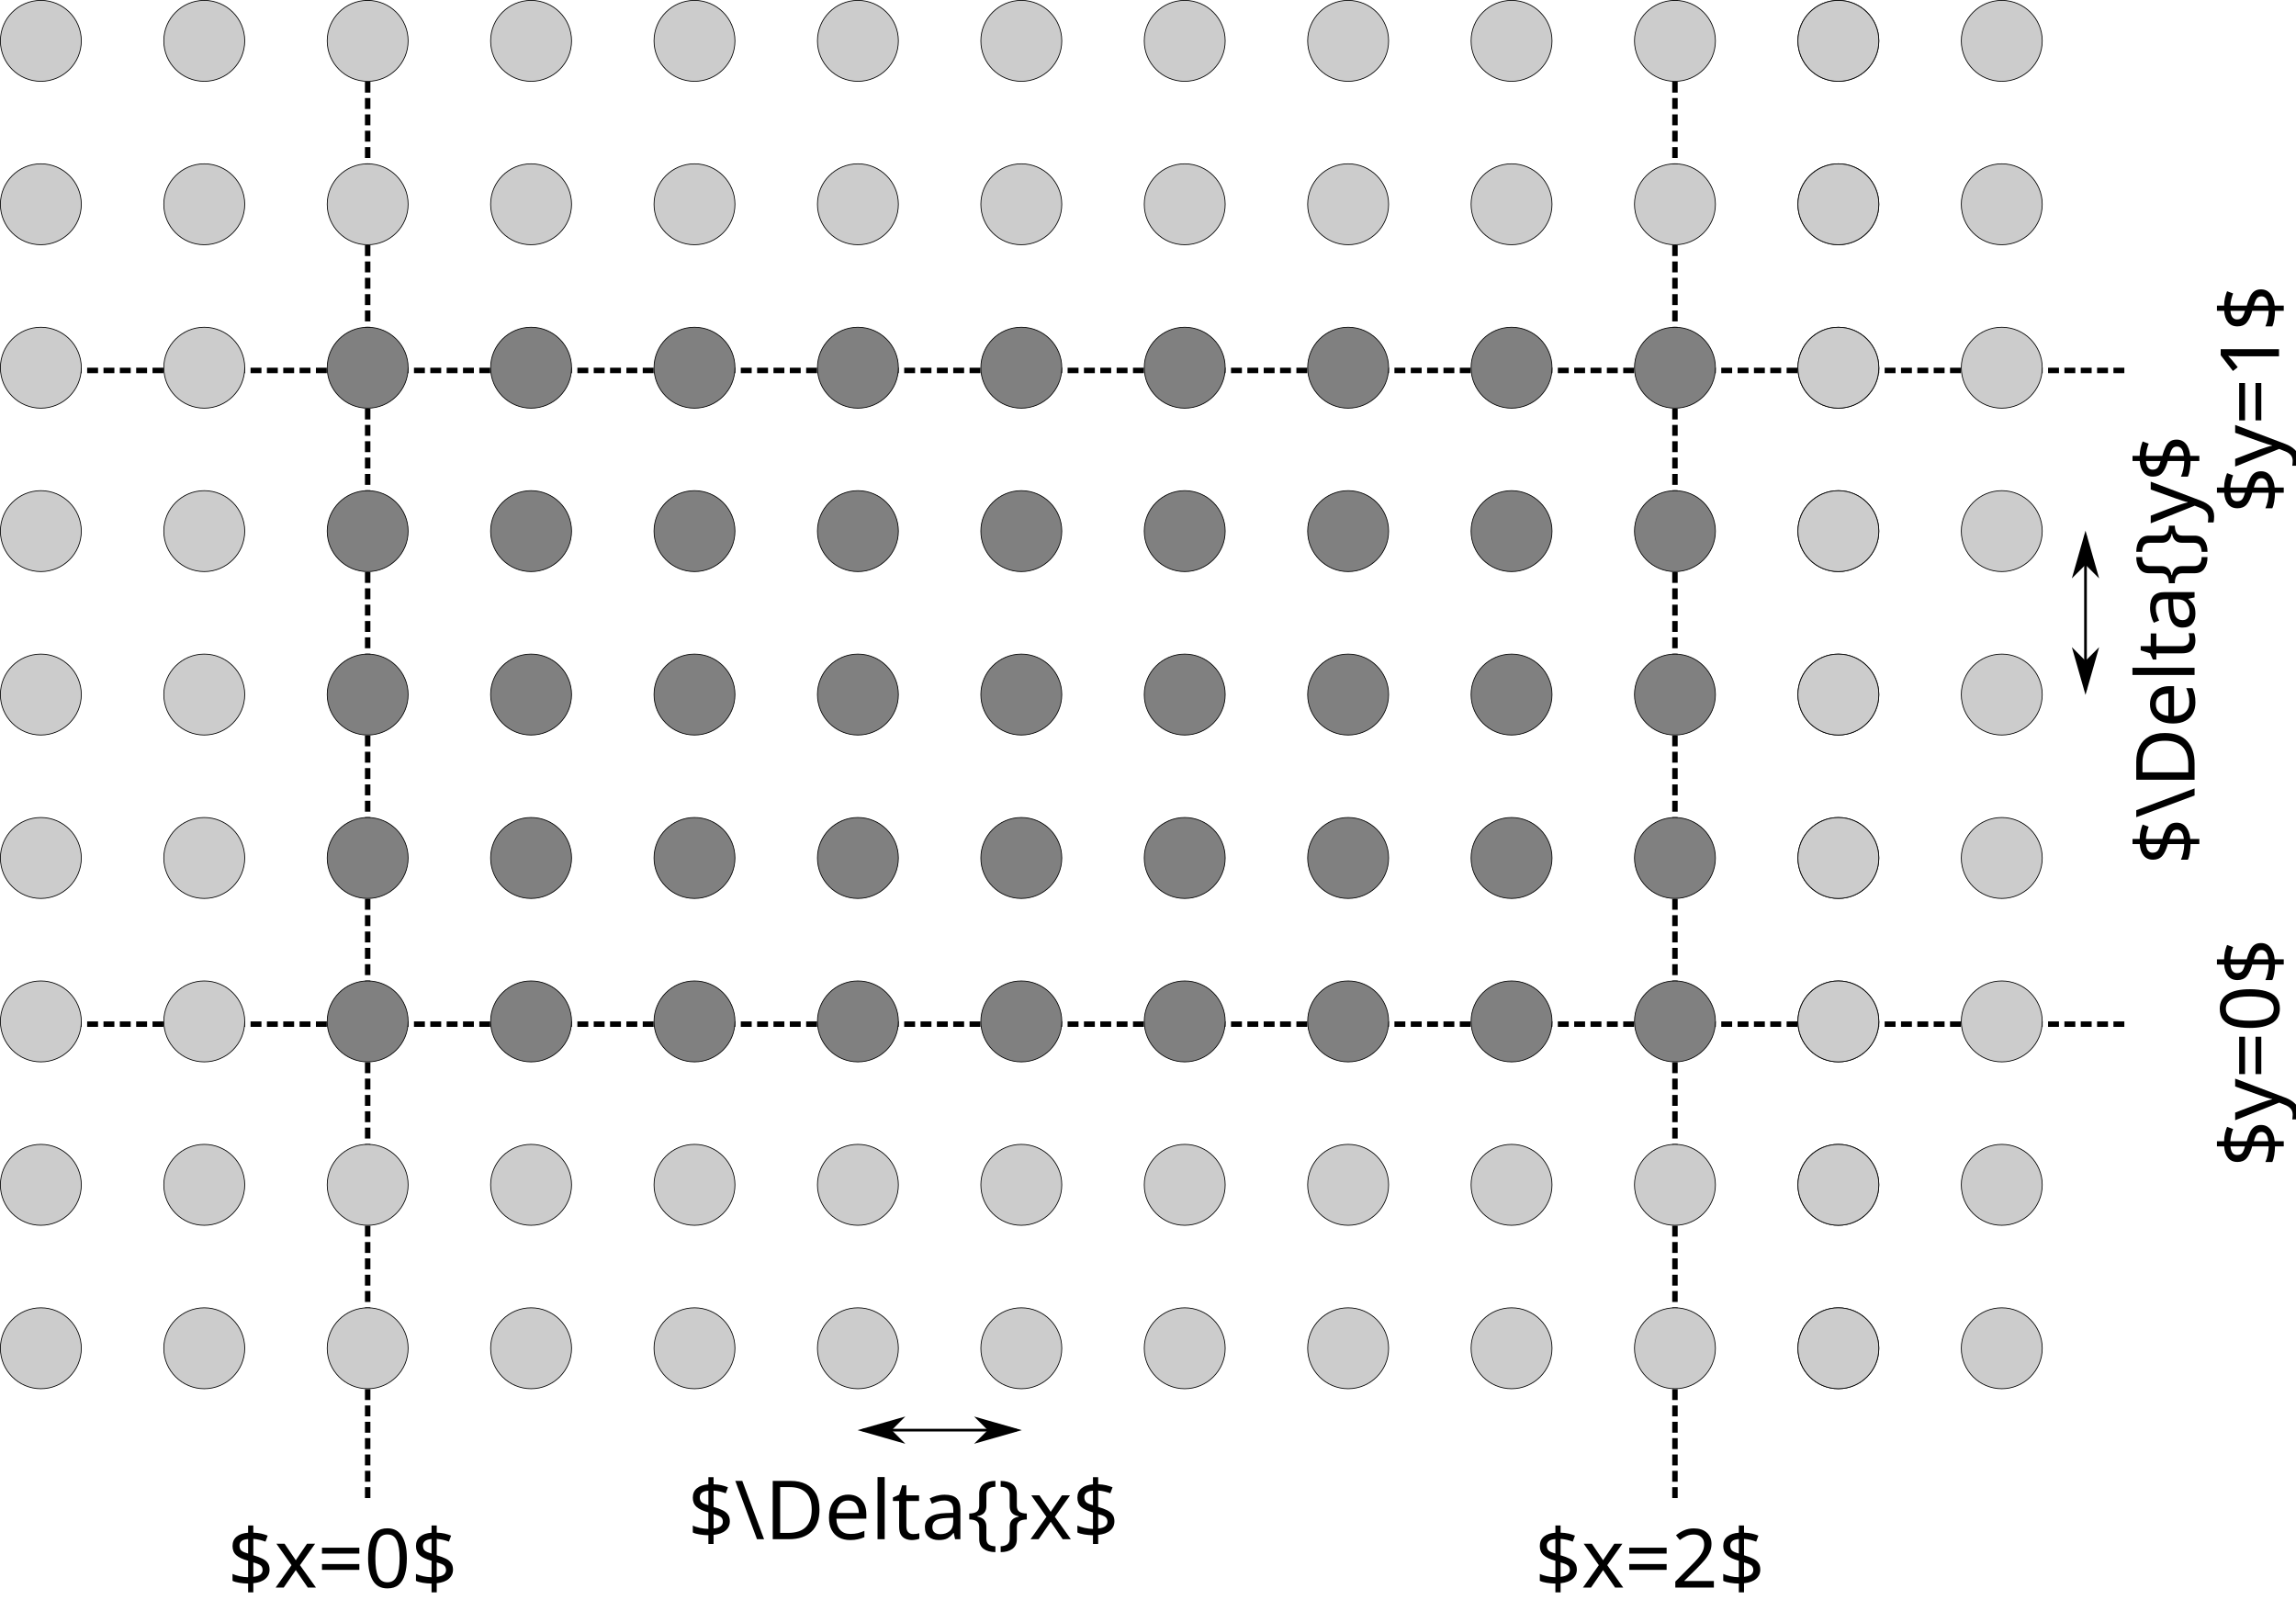
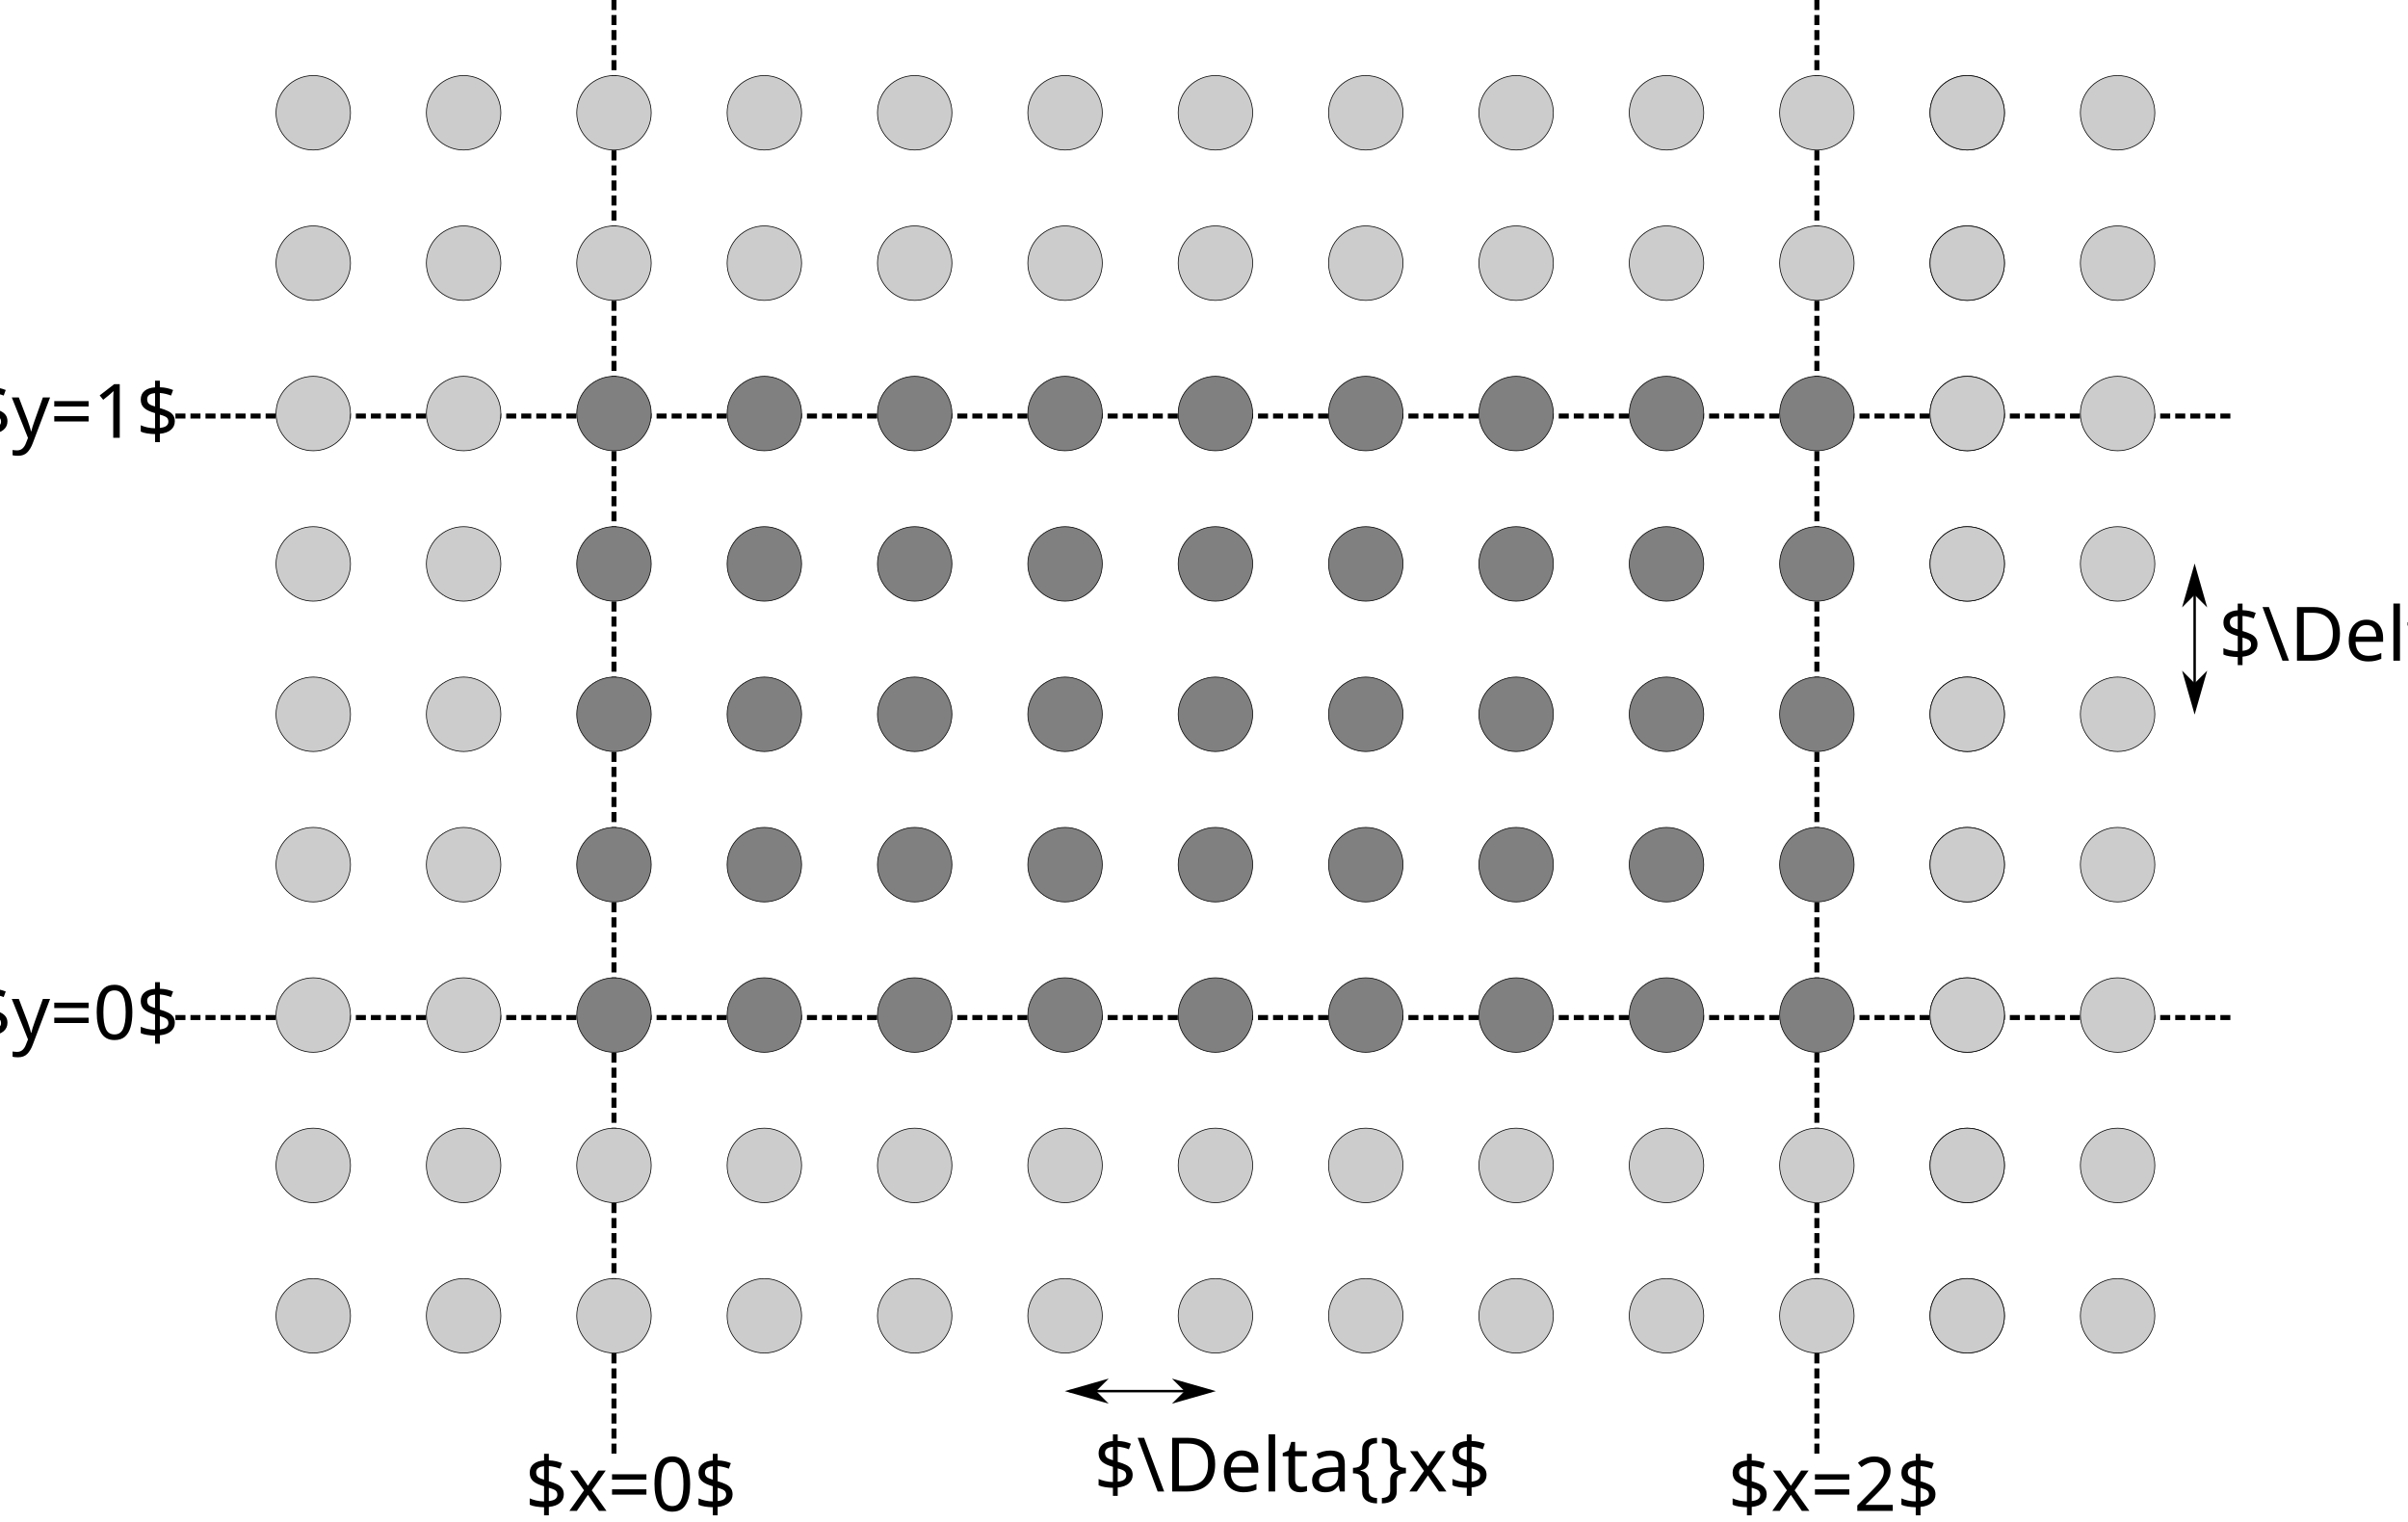
- <svg xmlns="http://www.w3.org/2000/svg" width="118.961mm" height="82.87mm" viewBox="0 0 421.516 293.633" id="svg2" version="1.1">
+ <svg xmlns="http://www.w3.org/2000/svg" width="135.591mm" height="85.692mm" viewBox="0 0 480.442 303.633" id="svg2" version="1.1">
  <defs id="defs4">
    <marker style="overflow:visible" id="marker5483" refX="0" refY="0" orient="auto">
      <path transform="matrix(-0.8,0,0,-0.8,-10,0)" style="fill:#000000;fill-opacity:1;fill-rule:evenodd;stroke:#000000;stroke-width:1pt;stroke-opacity:1" d="M 0,0 5,-5 -12.5,0 5,5 0,0 Z" id="path5485" />
    </marker>
    <marker style="overflow:visible" id="marker5455" refX="0" refY="0" orient="auto">
      <path transform="matrix(0.8,0,0,0.8,10,0)" style="fill:#000000;fill-opacity:1;fill-rule:evenodd;stroke:#000000;stroke-width:1pt;stroke-opacity:1" d="M 0,0 5,-5 -12.5,0 5,5 0,0 Z" id="path5457" />
    </marker>
    <marker orient="auto" refY="0" refX="0" id="Arrow1Lend" style="overflow:visible">
      <path id="path4444" d="M 0,0 5,-5 -12.5,0 5,5 0,0 Z" style="fill:#000000;fill-opacity:1;fill-rule:evenodd;stroke:#000000;stroke-width:1pt;stroke-opacity:1" transform="matrix(-0.8,0,0,-0.8,-10,0)" />
    </marker>
    <marker orient="auto" refY="0" refX="0" id="Arrow1Lstart" style="overflow:visible">
      <path id="path4441" d="M 0,0 5,-5 -12.5,0 5,5 0,0 Z" style="fill:#000000;fill-opacity:1;fill-rule:evenodd;stroke:#000000;stroke-width:1pt;stroke-opacity:1" transform="matrix(0.8,0,0,0.8,10,0)" />
    </marker>
  </defs>
-   <g id="layer2" transform="translate(-40,-57.36221)">
+   <g id="layer2" transform="translate(15,-42.3622)">
    <path style="fill:none;fill-rule:evenodd;stroke:#000000;stroke-width:1;stroke-linecap:butt;stroke-linejoin:miter;stroke-miterlimit:4;stroke-dasharray:2, 1;stroke-dashoffset:0;stroke-opacity:1" d="m 20,245.362 410,0" id="path4390" />
    <path id="path4394" d="m 20,125.362 410,0" style="fill:none;fill-rule:evenodd;stroke:#000000;stroke-width:1;stroke-linecap:butt;stroke-linejoin:miter;stroke-miterlimit:4;stroke-dasharray:2, 1;stroke-dashoffset:0;stroke-opacity:1" />
    <path id="path4396" d="m 107.5,42.362 0,290" style="fill:none;fill-rule:evenodd;stroke:#000000;stroke-width:1;stroke-linecap:butt;stroke-linejoin:miter;stroke-miterlimit:4;stroke-dasharray:2, 1;stroke-dashoffset:0;stroke-opacity:1" />
    <path style="fill:none;fill-rule:evenodd;stroke:#000000;stroke-width:1;stroke-linecap:butt;stroke-linejoin:miter;stroke-miterlimit:4;stroke-dasharray:2, 1;stroke-dashoffset:0;stroke-opacity:1" d="m 347.5,42.362 0,290" id="path4398" />
  </g>
-   <g id="layer1" transform="translate(-40,-57.36221)">
+   <g id="layer1" transform="translate(15,-42.3622)">
    <circle style="fill:#808080;fill-opacity:1;stroke:#000000;stroke-width:0.144" id="path3338" cx="137.5" cy="244.862" r="7.428" />
    <circle r="7.428" cy="244.862" cx="107.5" id="circle4140" style="fill:#808080;fill-opacity:1;stroke:#000000;stroke-width:0.144" />
    <circle r="7.428" cy="244.862" cx="167.5" id="circle4142" style="fill:#808080;fill-opacity:1;stroke:#000000;stroke-width:0.144" />
    <circle style="fill:#808080;fill-opacity:1;stroke:#000000;stroke-width:0.144" id="circle4144" cx="197.5" cy="244.862" r="7.428" />
    <circle r="7.428" cy="244.862" cx="227.5" id="circle4146" style="fill:#808080;fill-opacity:1;stroke:#000000;stroke-width:0.144" />
    <circle style="fill:#808080;fill-opacity:1;stroke:#000000;stroke-width:0.144" id="circle4148" cx="257.5" cy="244.862" r="7.428" />
    <circle r="7.428" cy="244.862" cx="287.5" id="circle4150" style="fill:#808080;fill-opacity:1;stroke:#000000;stroke-width:0.144" />
    <circle style="fill:#808080;fill-opacity:1;stroke:#000000;stroke-width:0.144" id="circle4152" cx="317.5" cy="244.862" r="7.428" />
    <circle r="7.428" cy="244.862" cx="347.5" id="circle4154" style="fill:#808080;fill-opacity:1;stroke:#000000;stroke-width:0.144" />
    <circle style="fill:#808080;fill-opacity:1;stroke:#000000;stroke-width:0.144" id="circle4156" cx="377.5" cy="244.862" r="7.428" />
    <circle r="7.428" cy="214.862" cx="137.5" id="circle4158" style="fill:#808080;fill-opacity:1;stroke:#000000;stroke-width:0.144" />
    <circle style="fill:#808080;fill-opacity:1;stroke:#000000;stroke-width:0.144" id="circle4160" cx="107.5" cy="214.862" r="7.428" />
    <circle style="fill:#808080;fill-opacity:1;stroke:#000000;stroke-width:0.144" id="circle4162" cx="167.5" cy="214.862" r="7.428" />
    <circle r="7.428" cy="214.862" cx="197.5" id="circle4164" style="fill:#808080;fill-opacity:1;stroke:#000000;stroke-width:0.144" />
    <circle style="fill:#808080;fill-opacity:1;stroke:#000000;stroke-width:0.144" id="circle4166" cx="227.5" cy="214.862" r="7.428" />
    <circle r="7.428" cy="214.862" cx="257.5" id="circle4168" style="fill:#808080;fill-opacity:1;stroke:#000000;stroke-width:0.144" />
    <circle style="fill:#808080;fill-opacity:1;stroke:#000000;stroke-width:0.144" id="circle4170" cx="287.5" cy="214.862" r="7.428" />
    <circle r="7.428" cy="214.862" cx="317.5" id="circle4172" style="fill:#808080;fill-opacity:1;stroke:#000000;stroke-width:0.144" />
    <circle style="fill:#808080;fill-opacity:1;stroke:#000000;stroke-width:0.144" id="circle4174" cx="347.5" cy="214.862" r="7.428" />
    <circle r="7.428" cy="214.862" cx="377.5" id="circle4176" style="fill:#808080;fill-opacity:1;stroke:#000000;stroke-width:0.144" />
    <circle style="fill:#808080;fill-opacity:1;stroke:#000000;stroke-width:0.144" id="circle4178" cx="137.5" cy="184.862" r="7.428" />
    <circle r="7.428" cy="184.862" cx="107.5" id="circle4180" style="fill:#808080;fill-opacity:1;stroke:#000000;stroke-width:0.144" />
    <circle r="7.428" cy="184.862" cx="167.5" id="circle4182" style="fill:#808080;fill-opacity:1;stroke:#000000;stroke-width:0.144" />
    <circle style="fill:#808080;fill-opacity:1;stroke:#000000;stroke-width:0.144" id="circle4184" cx="197.5" cy="184.862" r="7.428" />
    <circle r="7.428" cy="184.862" cx="227.5" id="circle4186" style="fill:#808080;fill-opacity:1;stroke:#000000;stroke-width:0.144" />
    <circle style="fill:#808080;fill-opacity:1;stroke:#000000;stroke-width:0.144" id="circle4188" cx="257.5" cy="184.862" r="7.428" />
    <circle r="7.428" cy="184.862" cx="287.5" id="circle4190" style="fill:#808080;fill-opacity:1;stroke:#000000;stroke-width:0.144" />
    <circle style="fill:#808080;fill-opacity:1;stroke:#000000;stroke-width:0.144" id="circle4192" cx="317.5" cy="184.862" r="7.428" />
    <circle r="7.428" cy="184.862" cx="347.5" id="circle4194" style="fill:#808080;fill-opacity:1;stroke:#000000;stroke-width:0.144" />
    <circle style="fill:#808080;fill-opacity:1;stroke:#000000;stroke-width:0.144" id="circle4196" cx="377.5" cy="184.862" r="7.428" />
    <circle r="7.428" cy="154.862" cx="137.5" id="circle4198" style="fill:#808080;fill-opacity:1;stroke:#000000;stroke-width:0.144" />
    <circle style="fill:#808080;fill-opacity:1;stroke:#000000;stroke-width:0.144" id="circle4200" cx="107.5" cy="154.862" r="7.428" />
    <circle style="fill:#808080;fill-opacity:1;stroke:#000000;stroke-width:0.144" id="circle4202" cx="167.5" cy="154.862" r="7.428" />
    <circle r="7.428" cy="154.862" cx="197.5" id="circle4204" style="fill:#808080;fill-opacity:1;stroke:#000000;stroke-width:0.144" />
    <circle style="fill:#808080;fill-opacity:1;stroke:#000000;stroke-width:0.144" id="circle4206" cx="227.5" cy="154.862" r="7.428" />
    <circle r="7.428" cy="154.862" cx="257.5" id="circle4208" style="fill:#808080;fill-opacity:1;stroke:#000000;stroke-width:0.144" />
    <circle style="fill:#808080;fill-opacity:1;stroke:#000000;stroke-width:0.144" id="circle4210" cx="287.5" cy="154.862" r="7.428" />
    <circle r="7.428" cy="154.862" cx="317.5" id="circle4212" style="fill:#808080;fill-opacity:1;stroke:#000000;stroke-width:0.144" />
    <circle style="fill:#808080;fill-opacity:1;stroke:#000000;stroke-width:0.144" id="circle4214" cx="347.5" cy="154.862" r="7.428" />
    <circle r="7.428" cy="154.862" cx="377.5" id="circle4216" style="fill:#808080;fill-opacity:1;stroke:#000000;stroke-width:0.144" />
    <circle style="fill:#808080;fill-opacity:1;stroke:#000000;stroke-width:0.144" id="circle4218" cx="137.5" cy="124.862" r="7.428" />
    <circle r="7.428" cy="124.862" cx="107.5" id="circle4220" style="fill:#808080;fill-opacity:1;stroke:#000000;stroke-width:0.144" />
    <circle r="7.428" cy="124.862" cx="167.5" id="circle4222" style="fill:#808080;fill-opacity:1;stroke:#000000;stroke-width:0.144" />
    <circle style="fill:#808080;fill-opacity:1;stroke:#000000;stroke-width:0.144" id="circle4224" cx="197.5" cy="124.862" r="7.428" />
    <circle r="7.428" cy="124.862" cx="227.5" id="circle4226" style="fill:#808080;fill-opacity:1;stroke:#000000;stroke-width:0.144" />
    <circle style="fill:#808080;fill-opacity:1;stroke:#000000;stroke-width:0.144" id="circle4228" cx="257.5" cy="124.862" r="7.428" />
    <circle r="7.428" cy="124.862" cx="287.5" id="circle4230" style="fill:#808080;fill-opacity:1;stroke:#000000;stroke-width:0.144" />
    <circle style="fill:#808080;fill-opacity:1;stroke:#000000;stroke-width:0.144" id="circle4232" cx="317.5" cy="124.862" r="7.428" />
    <circle r="7.428" cy="124.862" cx="347.5" id="circle4234" style="fill:#808080;fill-opacity:1;stroke:#000000;stroke-width:0.144" />
    <circle style="fill:#808080;fill-opacity:1;stroke:#000000;stroke-width:0.144" id="circle4236" cx="377.5" cy="124.862" r="7.428" />
    <circle style="fill:#cccccc;fill-opacity:1;stroke:#000000;stroke-width:0.144" id="circle4238" cx="77.5" cy="244.862" r="7.428" />
    <circle r="7.428" cy="214.862" cx="77.5" id="circle4240" style="fill:#cccccc;fill-opacity:1;stroke:#000000;stroke-width:0.144" />
    <circle style="fill:#cccccc;fill-opacity:1;stroke:#000000;stroke-width:0.144" id="circle4242" cx="77.5" cy="184.862" r="7.428" />
    <circle r="7.428" cy="154.862" cx="77.5" id="circle4244" style="fill:#cccccc;fill-opacity:1;stroke:#000000;stroke-width:0.144" />
    <circle style="fill:#cccccc;fill-opacity:1;stroke:#000000;stroke-width:0.144" id="circle4246" cx="77.5" cy="124.862" r="7.428" />
    <circle r="7.428" cy="244.862" cx="47.5" id="circle4248" style="fill:#cccccc;fill-opacity:1;stroke:#000000;stroke-width:0.144" />
    <circle style="fill:#cccccc;fill-opacity:1;stroke:#000000;stroke-width:0.144" id="circle4250" cx="47.5" cy="214.862" r="7.428" />
    <circle r="7.428" cy="184.862" cx="47.5" id="circle4252" style="fill:#cccccc;fill-opacity:1;stroke:#000000;stroke-width:0.144" />
    <circle style="fill:#cccccc;fill-opacity:1;stroke:#000000;stroke-width:0.144" id="circle4254" cx="47.5" cy="154.862" r="7.428" />
    <circle r="7.428" cy="124.862" cx="47.5" id="circle4256" style="fill:#cccccc;fill-opacity:1;stroke:#000000;stroke-width:0.144" />
    <circle style="fill:#cccccc;fill-opacity:1;stroke:#000000;stroke-width:0.144" id="circle4258" cx="377.5" cy="244.862" r="7.428" />
    <circle r="7.428" cy="214.862" cx="377.5" id="circle4260" style="fill:#cccccc;fill-opacity:1;stroke:#000000;stroke-width:0.144" />
    <circle style="fill:#cccccc;fill-opacity:1;stroke:#000000;stroke-width:0.144" id="circle4262" cx="377.5" cy="184.862" r="7.428" />
    <circle r="7.428" cy="154.862" cx="377.5" id="circle4264" style="fill:#cccccc;fill-opacity:1;stroke:#000000;stroke-width:0.144" />
    <circle style="fill:#cccccc;fill-opacity:1;stroke:#000000;stroke-width:0.144" id="circle4266" cx="377.5" cy="124.862" r="7.428" />
    <circle r="7.428" cy="244.862" cx="407.5" id="circle4268" style="fill:#cccccc;fill-opacity:1;stroke:#000000;stroke-width:0.144" />
    <circle style="fill:#cccccc;fill-opacity:1;stroke:#000000;stroke-width:0.144" id="circle4270" cx="407.5" cy="214.862" r="7.428" />
    <circle r="7.428" cy="184.862" cx="407.5" id="circle4272" style="fill:#cccccc;fill-opacity:1;stroke:#000000;stroke-width:0.144" />
    <circle style="fill:#cccccc;fill-opacity:1;stroke:#000000;stroke-width:0.144" id="circle4274" cx="407.5" cy="154.862" r="7.428" />
    <circle r="7.428" cy="124.862" cx="407.5" id="circle4276" style="fill:#cccccc;fill-opacity:1;stroke:#000000;stroke-width:0.144" />
    <circle r="7.428" cy="94.862" cx="137.5" id="circle4278" style="fill:#cccccc;fill-opacity:1;stroke:#000000;stroke-width:0.144" />
    <circle style="fill:#cccccc;fill-opacity:1;stroke:#000000;stroke-width:0.144" id="circle4280" cx="107.5" cy="94.862" r="7.428" />
    <circle style="fill:#cccccc;fill-opacity:1;stroke:#000000;stroke-width:0.144" id="circle4282" cx="167.5" cy="94.862" r="7.428" />
    <circle r="7.428" cy="94.862" cx="197.5" id="circle4284" style="fill:#cccccc;fill-opacity:1;stroke:#000000;stroke-width:0.144" />
    <circle style="fill:#cccccc;fill-opacity:1;stroke:#000000;stroke-width:0.144" id="circle4286" cx="227.5" cy="94.862" r="7.428" />
    <circle r="7.428" cy="94.862" cx="257.5" id="circle4288" style="fill:#cccccc;fill-opacity:1;stroke:#000000;stroke-width:0.144" />
    <circle style="fill:#cccccc;fill-opacity:1;stroke:#000000;stroke-width:0.144" id="circle4290" cx="287.5" cy="94.862" r="7.428" />
    <circle r="7.428" cy="94.862" cx="317.5" id="circle4292" style="fill:#cccccc;fill-opacity:1;stroke:#000000;stroke-width:0.144" />
    <circle style="fill:#cccccc;fill-opacity:1;stroke:#000000;stroke-width:0.144" id="circle4294" cx="347.5" cy="94.862" r="7.428" />
    <circle r="7.428" cy="94.862" cx="377.5" id="circle4296" style="fill:#cccccc;fill-opacity:1;stroke:#000000;stroke-width:0.144" />
    <circle r="7.428" cy="94.862" cx="77.5" id="circle4298" style="fill:#cccccc;fill-opacity:1;stroke:#000000;stroke-width:0.144" />
    <circle style="fill:#cccccc;fill-opacity:1;stroke:#000000;stroke-width:0.144" id="circle4300" cx="47.5" cy="94.862" r="7.428" />
    <circle r="7.428" cy="94.862" cx="377.5" id="circle4302" style="fill:#cccccc;fill-opacity:1;stroke:#000000;stroke-width:0.144" />
    <circle style="fill:#cccccc;fill-opacity:1;stroke:#000000;stroke-width:0.144" id="circle4304" cx="407.5" cy="94.862" r="7.428" />
    <circle style="fill:#cccccc;fill-opacity:1;stroke:#000000;stroke-width:0.144" id="circle4306" cx="137.5" cy="64.862" r="7.428" />
    <circle r="7.428" cy="64.862" cx="107.5" id="circle4308" style="fill:#cccccc;fill-opacity:1;stroke:#000000;stroke-width:0.144" />
    <circle r="7.428" cy="64.862" cx="167.5" id="circle4310" style="fill:#cccccc;fill-opacity:1;stroke:#000000;stroke-width:0.144" />
    <circle style="fill:#cccccc;fill-opacity:1;stroke:#000000;stroke-width:0.144" id="circle4312" cx="197.5" cy="64.862" r="7.428" />
    <circle r="7.428" cy="64.862" cx="227.5" id="circle4314" style="fill:#cccccc;fill-opacity:1;stroke:#000000;stroke-width:0.144" />
    <circle style="fill:#cccccc;fill-opacity:1;stroke:#000000;stroke-width:0.144" id="circle4316" cx="257.5" cy="64.862" r="7.428" />
    <circle r="7.428" cy="64.862" cx="287.5" id="circle4318" style="fill:#cccccc;fill-opacity:1;stroke:#000000;stroke-width:0.144" />
    <circle style="fill:#cccccc;fill-opacity:1;stroke:#000000;stroke-width:0.144" id="circle4320" cx="317.5" cy="64.862" r="7.428" />
    <circle r="7.428" cy="64.862" cx="347.5" id="circle4322" style="fill:#cccccc;fill-opacity:1;stroke:#000000;stroke-width:0.144" />
    <circle style="fill:#cccccc;fill-opacity:1;stroke:#000000;stroke-width:0.144" id="circle4324" cx="377.5" cy="64.862" r="7.428" />
    <circle style="fill:#cccccc;fill-opacity:1;stroke:#000000;stroke-width:0.144" id="circle4326" cx="77.5" cy="64.862" r="7.428" />
    <circle r="7.428" cy="64.862" cx="47.5" id="circle4328" style="fill:#cccccc;fill-opacity:1;stroke:#000000;stroke-width:0.144" />
    <circle style="fill:#cccccc;fill-opacity:1;stroke:#000000;stroke-width:0.144" id="circle4330" cx="377.5" cy="64.862" r="7.428" />
    <circle r="7.428" cy="64.862" cx="407.5" id="circle4332" style="fill:#cccccc;fill-opacity:1;stroke:#000000;stroke-width:0.144" />
    <circle r="7.428" cy="274.862" cx="137.5" id="circle4334" style="fill:#cccccc;fill-opacity:1;stroke:#000000;stroke-width:0.144" />
    <circle style="fill:#cccccc;fill-opacity:1;stroke:#000000;stroke-width:0.144" id="circle4336" cx="107.5" cy="274.862" r="7.428" />
    <circle style="fill:#cccccc;fill-opacity:1;stroke:#000000;stroke-width:0.144" id="circle4338" cx="167.5" cy="274.862" r="7.428" />
    <circle r="7.428" cy="274.862" cx="197.5" id="circle4340" style="fill:#cccccc;fill-opacity:1;stroke:#000000;stroke-width:0.144" />
    <circle style="fill:#cccccc;fill-opacity:1;stroke:#000000;stroke-width:0.144" id="circle4342" cx="227.5" cy="274.862" r="7.428" />
    <circle r="7.428" cy="274.862" cx="257.5" id="circle4344" style="fill:#cccccc;fill-opacity:1;stroke:#000000;stroke-width:0.144" />
    <circle style="fill:#cccccc;fill-opacity:1;stroke:#000000;stroke-width:0.144" id="circle4346" cx="287.5" cy="274.862" r="7.428" />
    <circle r="7.428" cy="274.862" cx="317.5" id="circle4348" style="fill:#cccccc;fill-opacity:1;stroke:#000000;stroke-width:0.144" />
    <circle style="fill:#cccccc;fill-opacity:1;stroke:#000000;stroke-width:0.144" id="circle4350" cx="347.5" cy="274.862" r="7.428" />
    <circle r="7.428" cy="274.862" cx="377.5" id="circle4352" style="fill:#cccccc;fill-opacity:1;stroke:#000000;stroke-width:0.144" />
    <circle r="7.428" cy="274.862" cx="77.5" id="circle4354" style="fill:#cccccc;fill-opacity:1;stroke:#000000;stroke-width:0.144" />
    <circle style="fill:#cccccc;fill-opacity:1;stroke:#000000;stroke-width:0.144" id="circle4356" cx="47.5" cy="274.862" r="7.428" />
    <circle r="7.428" cy="274.862" cx="377.5" id="circle4358" style="fill:#cccccc;fill-opacity:1;stroke:#000000;stroke-width:0.144" />
    <circle style="fill:#cccccc;fill-opacity:1;stroke:#000000;stroke-width:0.144" id="circle4360" cx="407.5" cy="274.862" r="7.428" />
    <circle style="fill:#cccccc;fill-opacity:1;stroke:#000000;stroke-width:0.144" id="circle4362" cx="137.5" cy="304.862" r="7.428" />
    <circle r="7.428" cy="304.862" cx="107.5" id="circle4364" style="fill:#cccccc;fill-opacity:1;stroke:#000000;stroke-width:0.144" />
    <circle r="7.428" cy="304.862" cx="167.5" id="circle4366" style="fill:#cccccc;fill-opacity:1;stroke:#000000;stroke-width:0.144" />
    <circle style="fill:#cccccc;fill-opacity:1;stroke:#000000;stroke-width:0.144" id="circle4368" cx="197.5" cy="304.862" r="7.428" />
    <circle r="7.428" cy="304.862" cx="227.5" id="circle4370" style="fill:#cccccc;fill-opacity:1;stroke:#000000;stroke-width:0.144" />
    <circle style="fill:#cccccc;fill-opacity:1;stroke:#000000;stroke-width:0.144" id="circle4372" cx="257.5" cy="304.862" r="7.428" />
    <circle r="7.428" cy="304.862" cx="287.5" id="circle4374" style="fill:#cccccc;fill-opacity:1;stroke:#000000;stroke-width:0.144" />
    <circle style="fill:#cccccc;fill-opacity:1;stroke:#000000;stroke-width:0.144" id="circle4376" cx="317.5" cy="304.862" r="7.428" />
    <circle r="7.428" cy="304.862" cx="347.5" id="circle4378" style="fill:#cccccc;fill-opacity:1;stroke:#000000;stroke-width:0.144" />
    <circle style="fill:#cccccc;fill-opacity:1;stroke:#000000;stroke-width:0.144" id="circle4380" cx="377.5" cy="304.862" r="7.428" />
    <circle style="fill:#cccccc;fill-opacity:1;stroke:#000000;stroke-width:0.144" id="circle4382" cx="77.5" cy="304.862" r="7.428" />
    <circle r="7.428" cy="304.862" cx="47.5" id="circle4384" style="fill:#cccccc;fill-opacity:1;stroke:#000000;stroke-width:0.144" />
    <circle style="fill:#cccccc;fill-opacity:1;stroke:#000000;stroke-width:0.144" id="circle4386" cx="377.5" cy="304.862" r="7.428" />
    <circle r="7.428" cy="304.862" cx="407.5" id="circle4388" style="fill:#cccccc;fill-opacity:1;stroke:#000000;stroke-width:0.144" />
-     <text xml:space="preserve" style="font-style:normal;font-weight:normal;font-size:15px;line-height:125%;font-family:sans-serif;letter-spacing:0px;word-spacing:0px;fill:#000000;fill-opacity:1;stroke:none;stroke-width:1px;stroke-linecap:butt;stroke-linejoin:miter;stroke-opacity:1" x="81.755" y="348.791" id="text4400">
-       <tspan id="tspan4402" x="81.755" y="348.791">$x=0$</tspan>
+     <text xml:space="preserve" style="font-style:normal;font-weight:normal;font-size:15px;line-height:125%;font-family:sans-serif;letter-spacing:0px;word-spacing:0px;fill:#000000;fill-opacity:1;stroke:none;stroke-width:1px;stroke-linecap:butt;stroke-linejoin:miter;stroke-opacity:1" x="89.755" y="343.791" id="text4400">
+       <tspan id="tspan4402" x="89.755" y="343.791">$x=0$</tspan>
    </text>
-     <text id="text4404" y="348.791" x="321.755" style="font-style:normal;font-weight:normal;font-size:15px;line-height:125%;font-family:sans-serif;letter-spacing:0px;word-spacing:0px;fill:#000000;fill-opacity:1;stroke:none;stroke-width:1px;stroke-linecap:butt;stroke-linejoin:miter;stroke-opacity:1" xml:space="preserve">
-       <tspan y="348.791" x="321.755" id="tspan4406">$x=2$</tspan>
+     <text id="text4404" y="343.791" x="329.755" style="font-style:normal;font-weight:normal;font-size:15px;line-height:125%;font-family:sans-serif;letter-spacing:0px;word-spacing:0px;fill:#000000;fill-opacity:1;stroke:none;stroke-width:1px;stroke-linecap:butt;stroke-linejoin:miter;stroke-opacity:1" xml:space="preserve">
+       <tspan y="343.791" x="329.755" id="tspan4406">$x=2$</tspan>
    </text>
-     <text xml:space="preserve" style="font-style:normal;font-weight:normal;font-size:15px;line-height:125%;font-family:sans-serif;letter-spacing:0px;word-spacing:0px;fill:#000000;fill-opacity:1;stroke:none;stroke-width:1px;stroke-linecap:butt;stroke-linejoin:miter;stroke-opacity:1" x="-271.607" y="458.396" id="text4408" transform="matrix(0,-1,1,0,0,0)">
-       <tspan id="tspan4410" x="-271.607" y="458.396">$y=0$</tspan>
+     <text xml:space="preserve" style="font-style:normal;font-weight:normal;font-size:15px;line-height:125%;font-family:sans-serif;letter-spacing:0px;word-spacing:0px;fill:#000000;fill-opacity:1;stroke:none;stroke-width:1px;stroke-linecap:butt;stroke-linejoin:miter;stroke-opacity:1" x="-21.245" y="249.7" id="text4408">
+       <tspan id="tspan4410" x="-21.245" y="249.7">$y=0$</tspan>
    </text>
-     <text transform="matrix(0,-1,1,0,0,0)" id="text4412" y="458.396" x="-151.607" style="font-style:normal;font-weight:normal;font-size:15px;line-height:125%;font-family:sans-serif;letter-spacing:0px;word-spacing:0px;fill:#000000;fill-opacity:1;stroke:none;stroke-width:1px;stroke-linecap:butt;stroke-linejoin:miter;stroke-opacity:1" xml:space="preserve">
-       <tspan y="458.396" x="-151.607" id="tspan4414">$y=1$</tspan>
+     <text id="text4412" y="129.7" x="-21.245" style="font-style:normal;font-weight:normal;font-size:15px;line-height:125%;font-family:sans-serif;letter-spacing:0px;word-spacing:0px;fill:#000000;fill-opacity:1;stroke:none;stroke-width:1px;stroke-linecap:butt;stroke-linejoin:miter;stroke-opacity:1" xml:space="preserve">
+       <tspan y="129.7" x="-21.245" id="tspan4414">$y=1$</tspan>
    </text>
    <path style="fill:none;fill-rule:evenodd;stroke:#000000;stroke-width:0.493;stroke-linecap:butt;stroke-linejoin:miter;stroke-miterlimit:4;stroke-dasharray:none;stroke-opacity:1;marker-start:url(#Arrow1Lstart);marker-end:url(#Arrow1Lend)" d="m 198.404,319.892 28.231,0" id="path4435" />
-     <text xml:space="preserve" style="font-style:normal;font-weight:normal;font-size:15px;line-height:125%;font-family:sans-serif;letter-spacing:0px;word-spacing:0px;fill:#000000;fill-opacity:1;stroke:none;stroke-width:1px;stroke-linecap:butt;stroke-linejoin:miter;stroke-opacity:1" x="166.255" y="339.916" id="text5409">
-       <tspan id="tspan5411" x="166.255" y="339.916">$\Delta{}x$</tspan>
+     <text xml:space="preserve" style="font-style:normal;font-weight:normal;font-size:15px;line-height:125%;font-family:sans-serif;letter-spacing:0px;word-spacing:0px;fill:#000000;fill-opacity:1;stroke:none;stroke-width:1px;stroke-linecap:butt;stroke-linejoin:miter;stroke-opacity:1" x="203.255" y="339.916" id="text5409">
+       <tspan id="tspan5411" x="203.255" y="339.916">$\Delta{}x$</tspan>
    </text>
    <path id="path5449" d="m 422.871,183.966 0,-28.231" style="fill:none;fill-rule:evenodd;stroke:#000000;stroke-width:0.493;stroke-linecap:butt;stroke-linejoin:miter;stroke-miterlimit:4;stroke-dasharray:none;stroke-opacity:1;marker-start:url(#marker5455);marker-end:url(#marker5483)" />
-     <text id="text5451" y="442.894" x="-216.114" style="font-style:normal;font-weight:normal;font-size:15px;line-height:125%;font-family:sans-serif;letter-spacing:0px;word-spacing:0px;fill:#000000;fill-opacity:1;stroke:none;stroke-width:1px;stroke-linecap:butt;stroke-linejoin:miter;stroke-opacity:1" xml:space="preserve" transform="matrix(0,-1,1,0,0,0)">
-       <tspan y="442.894" x="-216.114" id="tspan5453">$\Delta{}y$</tspan>
+     <text id="text5451" y="174.172" x="427.676" style="font-style:normal;font-weight:normal;font-size:15px;line-height:125%;font-family:sans-serif;letter-spacing:0px;word-spacing:0px;fill:#000000;fill-opacity:1;stroke:none;stroke-width:1px;stroke-linecap:butt;stroke-linejoin:miter;stroke-opacity:1" xml:space="preserve">
+       <tspan y="174.172" x="427.676" id="tspan5453">$\Delta{}y$</tspan>
    </text>
  </g>
</svg>
